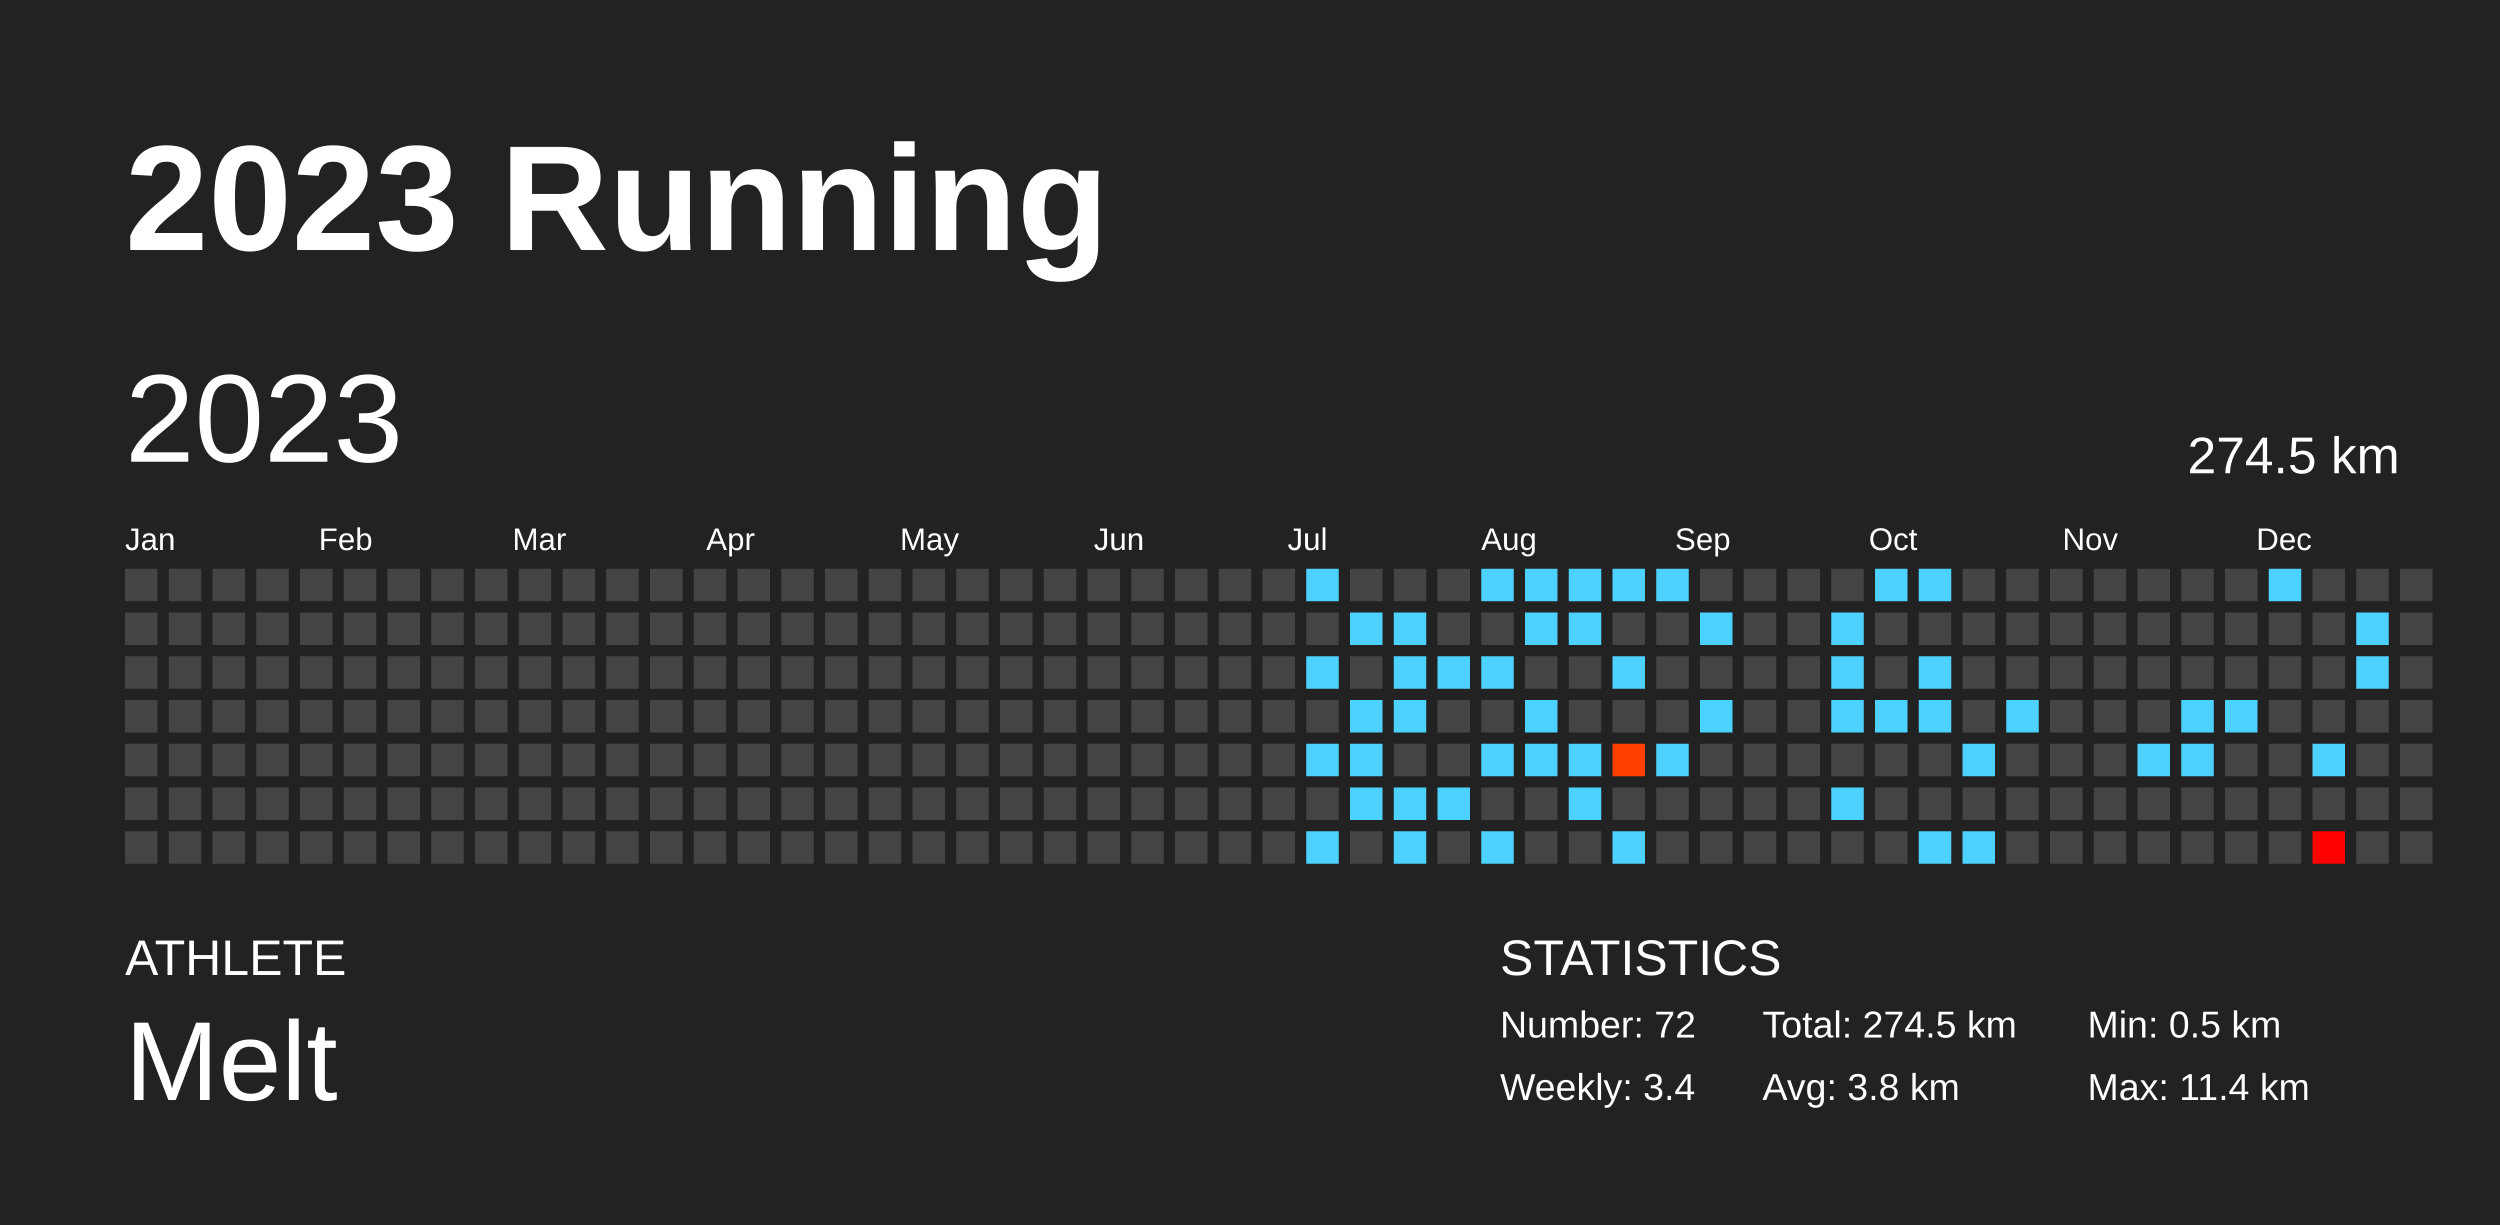
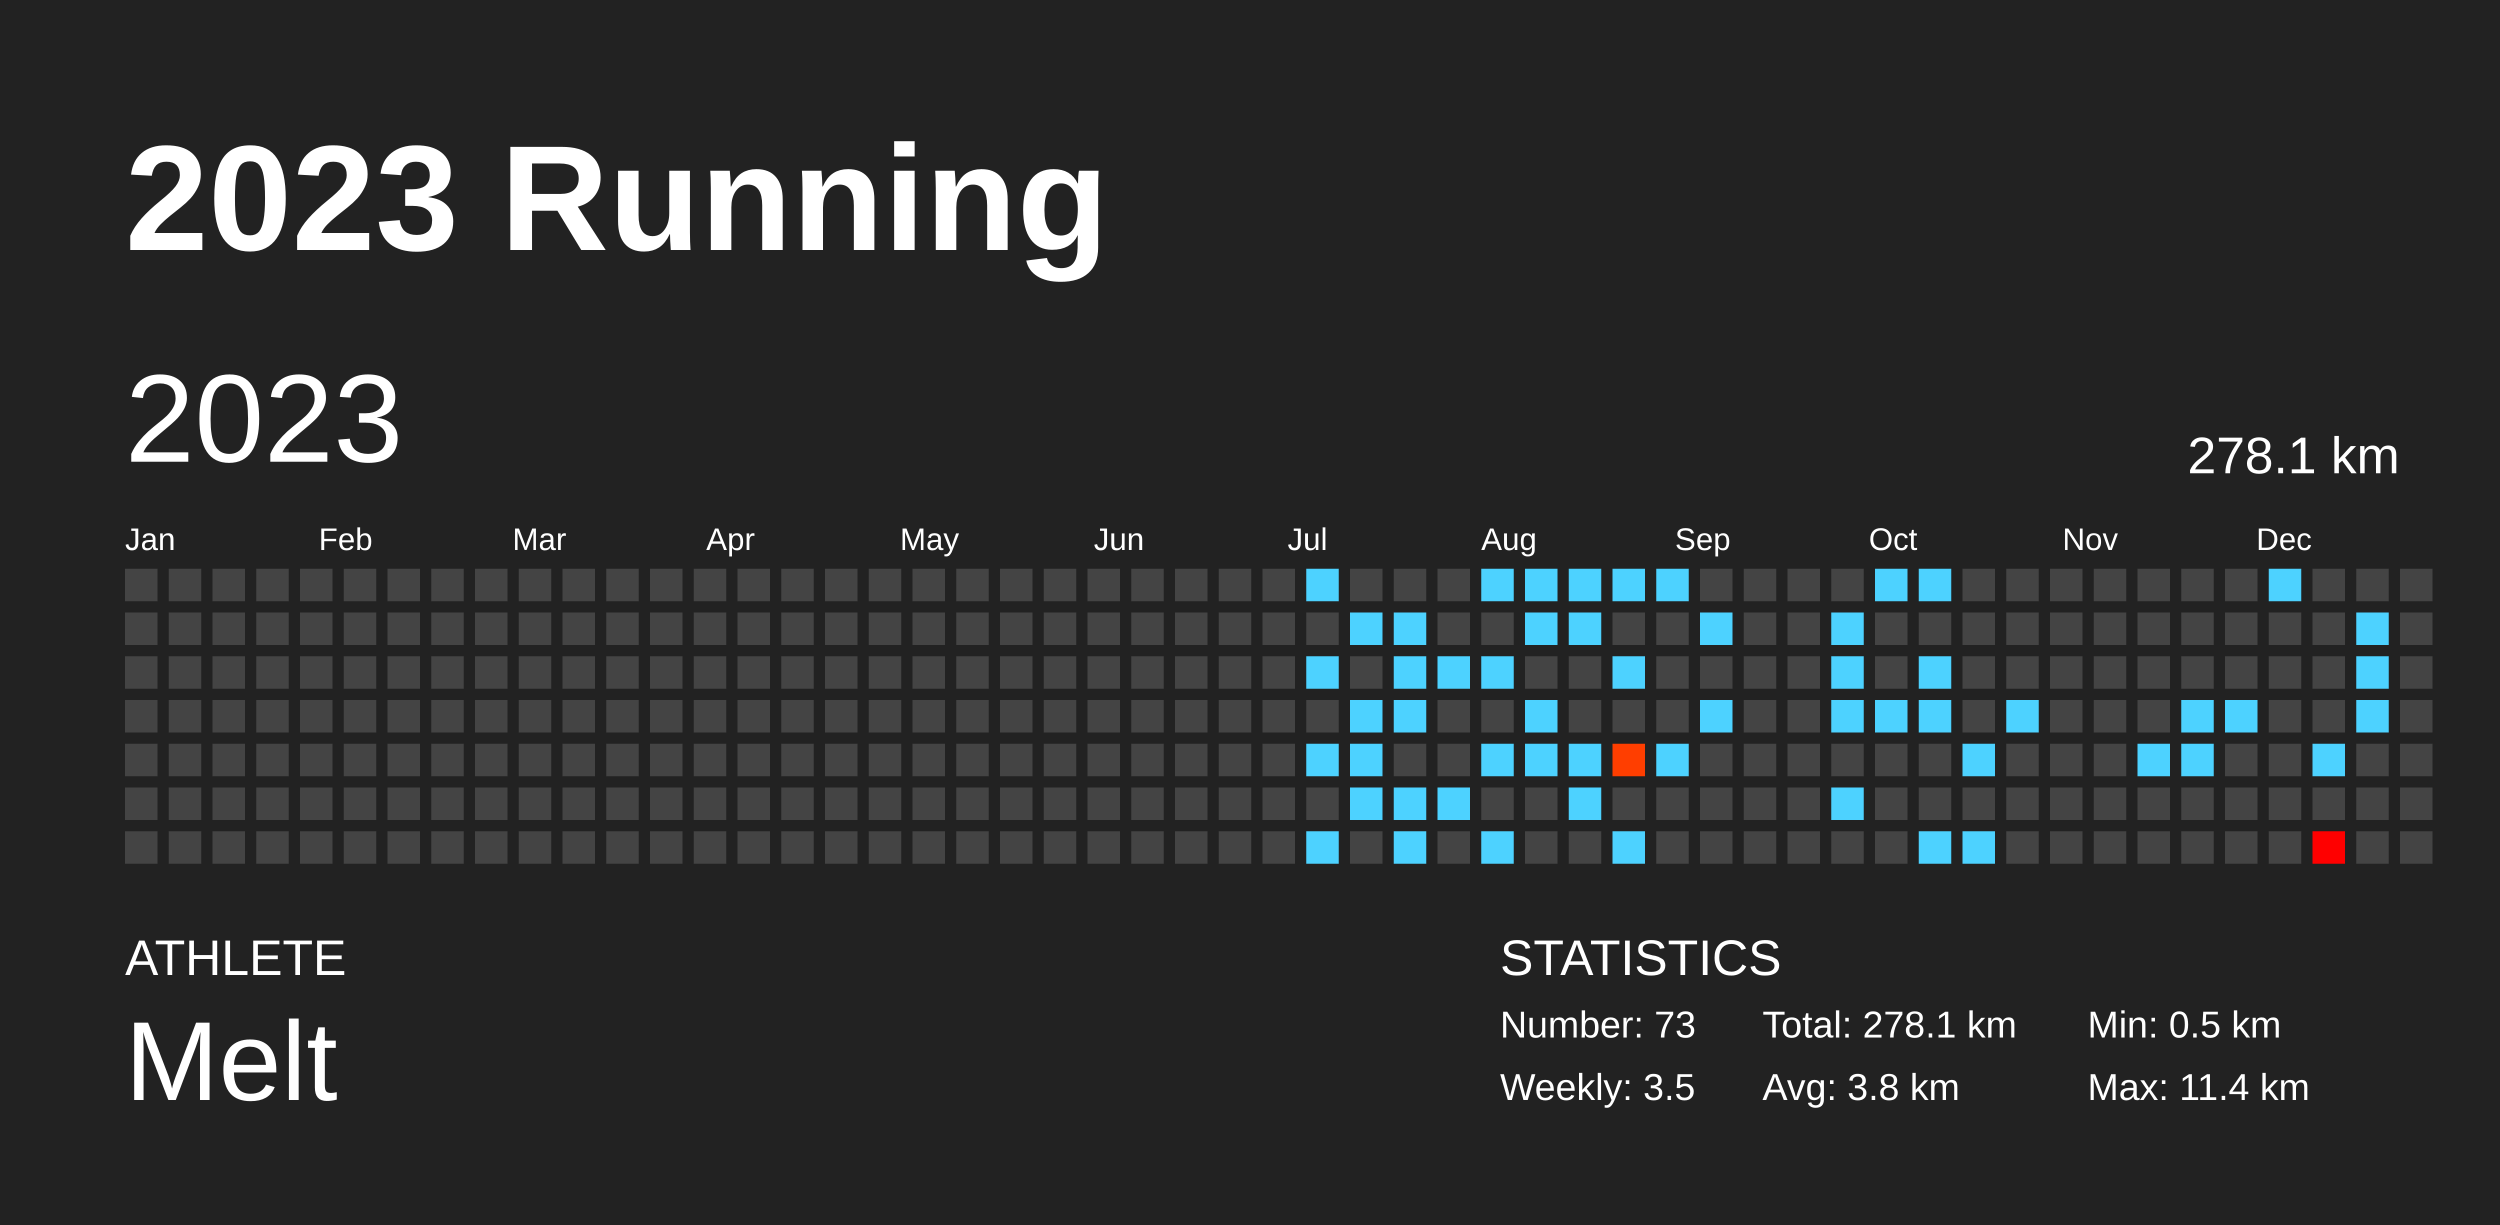
<svg xmlns="http://www.w3.org/2000/svg" baseProfile="full" height="98mm" version="1.1" viewBox="0,0,200,98" width="200mm">
  <defs />
  <rect fill="#222222" height="98" width="200" x="0" y="0" />
  <text fill="#FFFFFF" style="font-size:12px; font-family:Arial; font-weight:bold;" x="10" y="20">2023 Running</text>
  <text fill="#FFFFFF" style="font-size:4px; font-family:Arial" x="10" y="78">ATHLETE</text>
  <text fill="#FFFFFF" style="font-size:9px; font-family:Arial" x="10" y="88">Melt</text>
  <text fill="#FFFFFF" style="font-size:4px; font-family:Arial" x="120" y="78">STATISTICS</text>
-   <text fill="#FFFFFF" style="font-size:3px; font-family:Arial" x="120" y="83">Number: 72</text>
-   <text fill="#FFFFFF" style="font-size:3px; font-family:Arial" x="120" y="88">Weekly: 3.4</text>
-   <text fill="#FFFFFF" style="font-size:3px; font-family:Arial" x="141" y="83">Total: 274.5 km</text>
+   <text fill="#FFFFFF" style="font-size:3px; font-family:Arial" x="120" y="83">Number: 73</text>
+   <text fill="#FFFFFF" style="font-size:3px; font-family:Arial" x="120" y="88">Weekly: 3.5</text>
+   <text fill="#FFFFFF" style="font-size:3px; font-family:Arial" x="141" y="83">Total: 278.1 km</text>
  <text fill="#FFFFFF" style="font-size:3px; font-family:Arial" x="141" y="88">Avg: 3.8 km</text>
  <text fill="#FFFFFF" style="font-size:3px; font-family:Arial" x="167" y="83">Min: 0.5 km</text>
  <text fill="#FFFFFF" style="font-size:3px; font-family:Arial" x="167" y="88">Max: 11.4 km</text>
  <text dominant-baseline="hanging" fill="#FFFFFF" style="font-size:10.0px; font-family:Arial;" x="10" y="30">2023</text>
-   <text dominant-baseline="hanging" fill="#FFFFFF" style="font-size:4.125px; font-family:Arial;" x="175" y="35">274.5 km</text>
+   <text dominant-baseline="hanging" fill="#FFFFFF" style="font-size:4.125px; font-family:Arial;" x="175" y="35">278.1 km</text>
  <text fill="#FFFFFF" style="font-size:2.5px; font-family:Arial" x="10.0" y="44">Jan</text>
  <text fill="#FFFFFF" style="font-size:2.5px; font-family:Arial" x="25.5" y="44">Feb</text>
  <text fill="#FFFFFF" style="font-size:2.5px; font-family:Arial" x="41.0" y="44">Mar</text>
  <text fill="#FFFFFF" style="font-size:2.5px; font-family:Arial" x="56.5" y="44">Apr</text>
  <text fill="#FFFFFF" style="font-size:2.5px; font-family:Arial" x="72.0" y="44">May</text>
  <text fill="#FFFFFF" style="font-size:2.5px; font-family:Arial" x="87.5" y="44">Jun</text>
  <text fill="#FFFFFF" style="font-size:2.5px; font-family:Arial" x="103.0" y="44">Jul</text>
  <text fill="#FFFFFF" style="font-size:2.5px; font-family:Arial" x="118.5" y="44">Aug</text>
  <text fill="#FFFFFF" style="font-size:2.5px; font-family:Arial" x="134.0" y="44">Sep</text>
  <text fill="#FFFFFF" style="font-size:2.5px; font-family:Arial" x="149.5" y="44">Oct</text>
  <text fill="#FFFFFF" style="font-size:2.5px; font-family:Arial" x="165.0" y="44">Nov</text>
  <text fill="#FFFFFF" style="font-size:2.5px; font-family:Arial" x="180.5" y="44">Dec</text>
  <rect fill="#444444" height="2.6" width="2.6" x="10.0" y="45.5" />
  <rect fill="#444444" height="2.6" width="2.6" x="10.0" y="49.0" />
  <rect fill="#444444" height="2.6" width="2.6" x="10.0" y="52.5" />
  <rect fill="#444444" height="2.6" width="2.6" x="10.0" y="56.0" />
  <rect fill="#444444" height="2.6" width="2.6" x="10.0" y="59.5" />
  <rect fill="#444444" height="2.6" width="2.6" x="10.0" y="63.0" />
  <rect fill="#444444" height="2.6" width="2.6" x="10.0" y="66.5" />
  <rect fill="#444444" height="2.6" width="2.6" x="13.5" y="45.5" />
  <rect fill="#444444" height="2.6" width="2.6" x="13.5" y="49.0" />
  <rect fill="#444444" height="2.6" width="2.6" x="13.5" y="52.5" />
  <rect fill="#444444" height="2.6" width="2.6" x="13.5" y="56.0" />
  <rect fill="#444444" height="2.6" width="2.6" x="13.5" y="59.5" />
  <rect fill="#444444" height="2.6" width="2.6" x="13.5" y="63.0" />
  <rect fill="#444444" height="2.6" width="2.6" x="13.5" y="66.5" />
  <rect fill="#444444" height="2.6" width="2.6" x="17.0" y="45.5" />
  <rect fill="#444444" height="2.6" width="2.6" x="17.0" y="49.0" />
  <rect fill="#444444" height="2.6" width="2.6" x="17.0" y="52.5" />
  <rect fill="#444444" height="2.6" width="2.6" x="17.0" y="56.0" />
  <rect fill="#444444" height="2.6" width="2.6" x="17.0" y="59.5" />
  <rect fill="#444444" height="2.6" width="2.6" x="17.0" y="63.0" />
  <rect fill="#444444" height="2.6" width="2.6" x="17.0" y="66.5" />
  <rect fill="#444444" height="2.6" width="2.6" x="20.5" y="45.5" />
  <rect fill="#444444" height="2.6" width="2.6" x="20.5" y="49.0" />
  <rect fill="#444444" height="2.6" width="2.6" x="20.5" y="52.5" />
  <rect fill="#444444" height="2.6" width="2.6" x="20.5" y="56.0" />
  <rect fill="#444444" height="2.6" width="2.6" x="20.5" y="59.5" />
  <rect fill="#444444" height="2.6" width="2.6" x="20.5" y="63.0" />
  <rect fill="#444444" height="2.6" width="2.6" x="20.5" y="66.5" />
  <rect fill="#444444" height="2.6" width="2.6" x="24.0" y="45.5" />
  <rect fill="#444444" height="2.6" width="2.6" x="24.0" y="49.0" />
  <rect fill="#444444" height="2.6" width="2.6" x="24.0" y="52.5" />
  <rect fill="#444444" height="2.6" width="2.6" x="24.0" y="56.0" />
  <rect fill="#444444" height="2.6" width="2.6" x="24.0" y="59.5" />
  <rect fill="#444444" height="2.6" width="2.6" x="24.0" y="63.0" />
  <rect fill="#444444" height="2.6" width="2.6" x="24.0" y="66.5" />
  <rect fill="#444444" height="2.6" width="2.6" x="27.5" y="45.5" />
  <rect fill="#444444" height="2.6" width="2.6" x="27.5" y="49.0" />
  <rect fill="#444444" height="2.6" width="2.6" x="27.5" y="52.5" />
  <rect fill="#444444" height="2.6" width="2.6" x="27.5" y="56.0" />
  <rect fill="#444444" height="2.6" width="2.6" x="27.5" y="59.5" />
  <rect fill="#444444" height="2.6" width="2.6" x="27.5" y="63.0" />
  <rect fill="#444444" height="2.6" width="2.6" x="27.5" y="66.5" />
  <rect fill="#444444" height="2.6" width="2.6" x="31.0" y="45.5" />
  <rect fill="#444444" height="2.6" width="2.6" x="31.0" y="49.0" />
  <rect fill="#444444" height="2.6" width="2.6" x="31.0" y="52.5" />
  <rect fill="#444444" height="2.6" width="2.6" x="31.0" y="56.0" />
  <rect fill="#444444" height="2.6" width="2.6" x="31.0" y="59.5" />
  <rect fill="#444444" height="2.6" width="2.6" x="31.0" y="63.0" />
  <rect fill="#444444" height="2.6" width="2.6" x="31.0" y="66.5" />
  <rect fill="#444444" height="2.6" width="2.6" x="34.5" y="45.5" />
  <rect fill="#444444" height="2.6" width="2.6" x="34.5" y="49.0" />
  <rect fill="#444444" height="2.6" width="2.6" x="34.5" y="52.5" />
  <rect fill="#444444" height="2.6" width="2.6" x="34.5" y="56.0" />
  <rect fill="#444444" height="2.6" width="2.6" x="34.5" y="59.5" />
  <rect fill="#444444" height="2.6" width="2.6" x="34.5" y="63.0" />
  <rect fill="#444444" height="2.6" width="2.6" x="34.5" y="66.5" />
  <rect fill="#444444" height="2.6" width="2.6" x="38.0" y="45.5" />
  <rect fill="#444444" height="2.6" width="2.6" x="38.0" y="49.0" />
  <rect fill="#444444" height="2.6" width="2.6" x="38.0" y="52.5" />
  <rect fill="#444444" height="2.6" width="2.6" x="38.0" y="56.0" />
  <rect fill="#444444" height="2.6" width="2.6" x="38.0" y="59.5" />
  <rect fill="#444444" height="2.6" width="2.6" x="38.0" y="63.0" />
  <rect fill="#444444" height="2.6" width="2.6" x="38.0" y="66.5" />
  <rect fill="#444444" height="2.6" width="2.6" x="41.5" y="45.5" />
  <rect fill="#444444" height="2.6" width="2.6" x="41.5" y="49.0" />
  <rect fill="#444444" height="2.6" width="2.6" x="41.5" y="52.5" />
  <rect fill="#444444" height="2.6" width="2.6" x="41.5" y="56.0" />
  <rect fill="#444444" height="2.6" width="2.6" x="41.5" y="59.5" />
  <rect fill="#444444" height="2.6" width="2.6" x="41.5" y="63.0" />
  <rect fill="#444444" height="2.6" width="2.6" x="41.5" y="66.5" />
  <rect fill="#444444" height="2.6" width="2.6" x="45.0" y="45.5" />
  <rect fill="#444444" height="2.6" width="2.6" x="45.0" y="49.0" />
  <rect fill="#444444" height="2.6" width="2.6" x="45.0" y="52.5" />
  <rect fill="#444444" height="2.6" width="2.6" x="45.0" y="56.0" />
  <rect fill="#444444" height="2.6" width="2.6" x="45.0" y="59.5" />
  <rect fill="#444444" height="2.6" width="2.6" x="45.0" y="63.0" />
  <rect fill="#444444" height="2.6" width="2.6" x="45.0" y="66.5" />
  <rect fill="#444444" height="2.6" width="2.6" x="48.5" y="45.5" />
  <rect fill="#444444" height="2.6" width="2.6" x="48.5" y="49.0" />
  <rect fill="#444444" height="2.6" width="2.6" x="48.5" y="52.5" />
  <rect fill="#444444" height="2.6" width="2.6" x="48.5" y="56.0" />
  <rect fill="#444444" height="2.6" width="2.6" x="48.5" y="59.5" />
  <rect fill="#444444" height="2.6" width="2.6" x="48.5" y="63.0" />
  <rect fill="#444444" height="2.6" width="2.6" x="48.5" y="66.5" />
  <rect fill="#444444" height="2.6" width="2.6" x="52.0" y="45.5" />
  <rect fill="#444444" height="2.6" width="2.6" x="52.0" y="49.0" />
  <rect fill="#444444" height="2.6" width="2.6" x="52.0" y="52.5" />
  <rect fill="#444444" height="2.6" width="2.6" x="52.0" y="56.0" />
  <rect fill="#444444" height="2.6" width="2.6" x="52.0" y="59.5" />
  <rect fill="#444444" height="2.6" width="2.6" x="52.0" y="63.0" />
  <rect fill="#444444" height="2.6" width="2.6" x="52.0" y="66.5" />
  <rect fill="#444444" height="2.6" width="2.6" x="55.5" y="45.5" />
  <rect fill="#444444" height="2.6" width="2.6" x="55.5" y="49.0" />
  <rect fill="#444444" height="2.6" width="2.6" x="55.5" y="52.5" />
  <rect fill="#444444" height="2.6" width="2.6" x="55.5" y="56.0" />
  <rect fill="#444444" height="2.6" width="2.6" x="55.5" y="59.5" />
  <rect fill="#444444" height="2.6" width="2.6" x="55.5" y="63.0" />
  <rect fill="#444444" height="2.6" width="2.6" x="55.5" y="66.5" />
  <rect fill="#444444" height="2.6" width="2.6" x="59.0" y="45.5" />
  <rect fill="#444444" height="2.6" width="2.6" x="59.0" y="49.0" />
  <rect fill="#444444" height="2.6" width="2.6" x="59.0" y="52.5" />
  <rect fill="#444444" height="2.6" width="2.6" x="59.0" y="56.0" />
  <rect fill="#444444" height="2.6" width="2.6" x="59.0" y="59.5" />
  <rect fill="#444444" height="2.6" width="2.6" x="59.0" y="63.0" />
  <rect fill="#444444" height="2.6" width="2.6" x="59.0" y="66.5" />
  <rect fill="#444444" height="2.6" width="2.6" x="62.5" y="45.5" />
  <rect fill="#444444" height="2.6" width="2.6" x="62.5" y="49.0" />
  <rect fill="#444444" height="2.6" width="2.6" x="62.5" y="52.5" />
  <rect fill="#444444" height="2.6" width="2.6" x="62.5" y="56.0" />
  <rect fill="#444444" height="2.6" width="2.6" x="62.5" y="59.5" />
  <rect fill="#444444" height="2.6" width="2.6" x="62.5" y="63.0" />
  <rect fill="#444444" height="2.6" width="2.6" x="62.5" y="66.5" />
  <rect fill="#444444" height="2.6" width="2.6" x="66.0" y="45.5" />
  <rect fill="#444444" height="2.6" width="2.6" x="66.0" y="49.0" />
  <rect fill="#444444" height="2.6" width="2.6" x="66.0" y="52.5" />
  <rect fill="#444444" height="2.6" width="2.6" x="66.0" y="56.0" />
  <rect fill="#444444" height="2.6" width="2.6" x="66.0" y="59.5" />
  <rect fill="#444444" height="2.6" width="2.6" x="66.0" y="63.0" />
  <rect fill="#444444" height="2.6" width="2.6" x="66.0" y="66.5" />
  <rect fill="#444444" height="2.6" width="2.6" x="69.5" y="45.5" />
  <rect fill="#444444" height="2.6" width="2.6" x="69.5" y="49.0" />
  <rect fill="#444444" height="2.6" width="2.6" x="69.5" y="52.5" />
  <rect fill="#444444" height="2.6" width="2.6" x="69.5" y="56.0" />
  <rect fill="#444444" height="2.6" width="2.6" x="69.5" y="59.5" />
  <rect fill="#444444" height="2.6" width="2.6" x="69.5" y="63.0" />
  <rect fill="#444444" height="2.6" width="2.6" x="69.5" y="66.5" />
  <rect fill="#444444" height="2.6" width="2.6" x="73.0" y="45.5" />
  <rect fill="#444444" height="2.6" width="2.6" x="73.0" y="49.0" />
  <rect fill="#444444" height="2.6" width="2.6" x="73.0" y="52.5" />
  <rect fill="#444444" height="2.6" width="2.6" x="73.0" y="56.0" />
  <rect fill="#444444" height="2.6" width="2.6" x="73.0" y="59.5" />
  <rect fill="#444444" height="2.6" width="2.6" x="73.0" y="63.0" />
  <rect fill="#444444" height="2.6" width="2.6" x="73.0" y="66.5" />
  <rect fill="#444444" height="2.6" width="2.6" x="76.5" y="45.5" />
  <rect fill="#444444" height="2.6" width="2.6" x="76.5" y="49.0" />
  <rect fill="#444444" height="2.6" width="2.6" x="76.5" y="52.5" />
  <rect fill="#444444" height="2.6" width="2.6" x="76.5" y="56.0" />
  <rect fill="#444444" height="2.6" width="2.6" x="76.5" y="59.5" />
  <rect fill="#444444" height="2.6" width="2.6" x="76.5" y="63.0" />
  <rect fill="#444444" height="2.6" width="2.6" x="76.5" y="66.5" />
  <rect fill="#444444" height="2.6" width="2.6" x="80.0" y="45.5" />
  <rect fill="#444444" height="2.6" width="2.6" x="80.0" y="49.0" />
  <rect fill="#444444" height="2.6" width="2.6" x="80.0" y="52.5" />
  <rect fill="#444444" height="2.6" width="2.6" x="80.0" y="56.0" />
  <rect fill="#444444" height="2.6" width="2.6" x="80.0" y="59.5" />
  <rect fill="#444444" height="2.6" width="2.6" x="80.0" y="63.0" />
  <rect fill="#444444" height="2.6" width="2.6" x="80.0" y="66.5" />
  <rect fill="#444444" height="2.6" width="2.6" x="83.5" y="45.5" />
  <rect fill="#444444" height="2.6" width="2.6" x="83.5" y="49.0" />
  <rect fill="#444444" height="2.6" width="2.6" x="83.5" y="52.5" />
  <rect fill="#444444" height="2.6" width="2.6" x="83.5" y="56.0" />
  <rect fill="#444444" height="2.6" width="2.6" x="83.5" y="59.5" />
  <rect fill="#444444" height="2.6" width="2.6" x="83.5" y="63.0" />
  <rect fill="#444444" height="2.6" width="2.6" x="83.5" y="66.5" />
  <rect fill="#444444" height="2.6" width="2.6" x="87.0" y="45.5" />
  <rect fill="#444444" height="2.6" width="2.6" x="87.0" y="49.0" />
  <rect fill="#444444" height="2.6" width="2.6" x="87.0" y="52.5" />
  <rect fill="#444444" height="2.6" width="2.6" x="87.0" y="56.0" />
  <rect fill="#444444" height="2.6" width="2.6" x="87.0" y="59.5" />
  <rect fill="#444444" height="2.6" width="2.6" x="87.0" y="63.0" />
  <rect fill="#444444" height="2.6" width="2.6" x="87.0" y="66.5" />
  <rect fill="#444444" height="2.6" width="2.6" x="90.5" y="45.5" />
  <rect fill="#444444" height="2.6" width="2.6" x="90.5" y="49.0" />
  <rect fill="#444444" height="2.6" width="2.6" x="90.5" y="52.5" />
  <rect fill="#444444" height="2.6" width="2.6" x="90.5" y="56.0" />
  <rect fill="#444444" height="2.6" width="2.6" x="90.5" y="59.5" />
  <rect fill="#444444" height="2.6" width="2.6" x="90.5" y="63.0" />
  <rect fill="#444444" height="2.6" width="2.6" x="90.5" y="66.5" />
  <rect fill="#444444" height="2.6" width="2.6" x="94.0" y="45.5" />
  <rect fill="#444444" height="2.6" width="2.6" x="94.0" y="49.0" />
  <rect fill="#444444" height="2.6" width="2.6" x="94.0" y="52.5" />
  <rect fill="#444444" height="2.6" width="2.6" x="94.0" y="56.0" />
  <rect fill="#444444" height="2.6" width="2.6" x="94.0" y="59.5" />
  <rect fill="#444444" height="2.6" width="2.6" x="94.0" y="63.0" />
  <rect fill="#444444" height="2.6" width="2.6" x="94.0" y="66.5" />
  <rect fill="#444444" height="2.6" width="2.6" x="97.5" y="45.5" />
  <rect fill="#444444" height="2.6" width="2.6" x="97.5" y="49.0" />
  <rect fill="#444444" height="2.6" width="2.6" x="97.5" y="52.5" />
  <rect fill="#444444" height="2.6" width="2.6" x="97.5" y="56.0" />
  <rect fill="#444444" height="2.6" width="2.6" x="97.5" y="59.5" />
  <rect fill="#444444" height="2.6" width="2.6" x="97.5" y="63.0" />
  <rect fill="#444444" height="2.6" width="2.6" x="97.5" y="66.5" />
  <rect fill="#444444" height="2.6" width="2.6" x="101.0" y="45.5" />
  <rect fill="#444444" height="2.6" width="2.6" x="101.0" y="49.0" />
  <rect fill="#444444" height="2.6" width="2.6" x="101.0" y="52.5" />
  <rect fill="#444444" height="2.6" width="2.6" x="101.0" y="56.0" />
  <rect fill="#444444" height="2.6" width="2.6" x="101.0" y="59.5" />
  <rect fill="#444444" height="2.6" width="2.6" x="101.0" y="63.0" />
  <rect fill="#444444" height="2.6" width="2.6" x="101.0" y="66.5" />
  <rect fill="#4dd2ff" height="2.6" width="2.6" x="104.5" y="45.5" />
  <rect fill="#444444" height="2.6" width="2.6" x="104.5" y="49.0" />
  <rect fill="#4dd2ff" height="2.6" width="2.6" x="104.5" y="52.5" />
  <rect fill="#444444" height="2.6" width="2.6" x="104.5" y="56.0" />
  <rect fill="#4dd2ff" height="2.6" width="2.6" x="104.5" y="59.5" />
  <rect fill="#444444" height="2.6" width="2.6" x="104.5" y="63.0" />
  <rect fill="#4dd2ff" height="2.6" width="2.6" x="104.5" y="66.5" />
  <rect fill="#444444" height="2.6" width="2.6" x="108.0" y="45.5" />
  <rect fill="#4dd2ff" height="2.6" width="2.6" x="108.0" y="49.0" />
  <rect fill="#444444" height="2.6" width="2.6" x="108.0" y="52.5" />
  <rect fill="#4dd2ff" height="2.6" width="2.6" x="108.0" y="56.0" />
  <rect fill="#4dd2ff" height="2.6" width="2.6" x="108.0" y="59.5" />
  <rect fill="#4dd2ff" height="2.6" width="2.6" x="108.0" y="63.0" />
  <rect fill="#444444" height="2.6" width="2.6" x="108.0" y="66.5" />
  <rect fill="#444444" height="2.6" width="2.6" x="111.5" y="45.5" />
  <rect fill="#4dd2ff" height="2.6" width="2.6" x="111.5" y="49.0" />
  <rect fill="#4dd2ff" height="2.6" width="2.6" x="111.5" y="52.5" />
  <rect fill="#4dd2ff" height="2.6" width="2.6" x="111.5" y="56.0" />
  <rect fill="#444444" height="2.6" width="2.6" x="111.5" y="59.5" />
  <rect fill="#4dd2ff" height="2.6" width="2.6" x="111.5" y="63.0" />
  <rect fill="#4dd2ff" height="2.6" width="2.6" x="111.5" y="66.5" />
  <rect fill="#444444" height="2.6" width="2.6" x="115.0" y="45.5" />
  <rect fill="#444444" height="2.6" width="2.6" x="115.0" y="49.0" />
  <rect fill="#4dd2ff" height="2.6" width="2.6" x="115.0" y="52.5" />
  <rect fill="#444444" height="2.6" width="2.6" x="115.0" y="56.0" />
  <rect fill="#444444" height="2.6" width="2.6" x="115.0" y="59.5" />
  <rect fill="#4dd2ff" height="2.6" width="2.6" x="115.0" y="63.0" />
  <rect fill="#444444" height="2.6" width="2.6" x="115.0" y="66.5" />
  <rect fill="#4dd2ff" height="2.6" width="2.6" x="118.5" y="45.5" />
  <rect fill="#444444" height="2.6" width="2.6" x="118.5" y="49.0" />
  <rect fill="#4dd2ff" height="2.6" width="2.6" x="118.5" y="52.5" />
  <rect fill="#444444" height="2.6" width="2.6" x="118.5" y="56.0" />
  <rect fill="#4dd2ff" height="2.6" width="2.6" x="118.5" y="59.5" />
  <rect fill="#444444" height="2.6" width="2.6" x="118.5" y="63.0" />
  <rect fill="#4dd2ff" height="2.6" width="2.6" x="118.5" y="66.5" />
  <rect fill="#4dd2ff" height="2.6" width="2.6" x="122.0" y="45.5" />
  <rect fill="#4dd2ff" height="2.6" width="2.6" x="122.0" y="49.0" />
  <rect fill="#444444" height="2.6" width="2.6" x="122.0" y="52.5" />
  <rect fill="#4dd2ff" height="2.6" width="2.6" x="122.0" y="56.0" />
  <rect fill="#4dd2ff" height="2.6" width="2.6" x="122.0" y="59.5" />
  <rect fill="#444444" height="2.6" width="2.6" x="122.0" y="63.0" />
  <rect fill="#444444" height="2.6" width="2.6" x="122.0" y="66.5" />
  <rect fill="#4dd2ff" height="2.6" width="2.6" x="125.5" y="45.5" />
  <rect fill="#4dd2ff" height="2.6" width="2.6" x="125.5" y="49.0" />
  <rect fill="#444444" height="2.6" width="2.6" x="125.5" y="52.5" />
  <rect fill="#444444" height="2.6" width="2.6" x="125.5" y="56.0" />
  <rect fill="#4dd2ff" height="2.6" width="2.6" x="125.5" y="59.5" />
  <rect fill="#4dd2ff" height="2.6" width="2.6" x="125.5" y="63.0" />
  <rect fill="#444444" height="2.6" width="2.6" x="125.5" y="66.5" />
  <rect fill="#4dd2ff" height="2.6" width="2.6" x="129.0" y="45.5" />
  <rect fill="#444444" height="2.6" width="2.6" x="129.0" y="49.0" />
  <rect fill="#4dd2ff" height="2.6" width="2.6" x="129.0" y="52.5" />
  <rect fill="#444444" height="2.6" width="2.6" x="129.0" y="56.0" />
  <rect fill="#ff3e00" height="2.6" width="2.6" x="129.0" y="59.5" />
  <rect fill="#444444" height="2.6" width="2.6" x="129.0" y="63.0" />
  <rect fill="#4dd2ff" height="2.6" width="2.6" x="129.0" y="66.5" />
  <rect fill="#4dd2ff" height="2.6" width="2.6" x="132.5" y="45.5" />
  <rect fill="#444444" height="2.6" width="2.6" x="132.5" y="49.0" />
  <rect fill="#444444" height="2.6" width="2.6" x="132.5" y="52.5" />
  <rect fill="#444444" height="2.6" width="2.6" x="132.5" y="56.0" />
  <rect fill="#4dd2ff" height="2.6" width="2.6" x="132.5" y="59.5" />
  <rect fill="#444444" height="2.6" width="2.6" x="132.5" y="63.0" />
  <rect fill="#444444" height="2.6" width="2.6" x="132.5" y="66.5" />
  <rect fill="#444444" height="2.6" width="2.6" x="136.0" y="45.5" />
  <rect fill="#4dd2ff" height="2.6" width="2.6" x="136.0" y="49.0" />
  <rect fill="#444444" height="2.6" width="2.6" x="136.0" y="52.5" />
  <rect fill="#4dd2ff" height="2.6" width="2.6" x="136.0" y="56.0" />
  <rect fill="#444444" height="2.6" width="2.6" x="136.0" y="59.5" />
  <rect fill="#444444" height="2.6" width="2.6" x="136.0" y="63.0" />
  <rect fill="#444444" height="2.6" width="2.6" x="136.0" y="66.5" />
  <rect fill="#444444" height="2.6" width="2.6" x="139.5" y="45.5" />
  <rect fill="#444444" height="2.6" width="2.6" x="139.5" y="49.0" />
  <rect fill="#444444" height="2.6" width="2.6" x="139.5" y="52.5" />
  <rect fill="#444444" height="2.6" width="2.6" x="139.5" y="56.0" />
  <rect fill="#444444" height="2.6" width="2.6" x="139.5" y="59.5" />
  <rect fill="#444444" height="2.6" width="2.6" x="139.5" y="63.0" />
  <rect fill="#444444" height="2.6" width="2.6" x="139.5" y="66.5" />
  <rect fill="#444444" height="2.6" width="2.6" x="143.0" y="45.5" />
  <rect fill="#444444" height="2.6" width="2.6" x="143.0" y="49.0" />
  <rect fill="#444444" height="2.6" width="2.6" x="143.0" y="52.5" />
  <rect fill="#444444" height="2.6" width="2.6" x="143.0" y="56.0" />
  <rect fill="#444444" height="2.6" width="2.6" x="143.0" y="59.5" />
  <rect fill="#444444" height="2.6" width="2.6" x="143.0" y="63.0" />
  <rect fill="#444444" height="2.6" width="2.6" x="143.0" y="66.5" />
  <rect fill="#444444" height="2.6" width="2.6" x="146.5" y="45.5" />
  <rect fill="#4dd2ff" height="2.6" width="2.6" x="146.5" y="49.0" />
  <rect fill="#4dd2ff" height="2.6" width="2.6" x="146.5" y="52.5" />
  <rect fill="#4dd2ff" height="2.6" width="2.6" x="146.5" y="56.0" />
  <rect fill="#444444" height="2.6" width="2.6" x="146.5" y="59.5" />
  <rect fill="#4dd2ff" height="2.6" width="2.6" x="146.5" y="63.0" />
  <rect fill="#444444" height="2.6" width="2.6" x="146.5" y="66.5" />
  <rect fill="#4dd2ff" height="2.6" width="2.6" x="150.0" y="45.5" />
  <rect fill="#444444" height="2.6" width="2.6" x="150.0" y="49.0" />
  <rect fill="#444444" height="2.6" width="2.6" x="150.0" y="52.5" />
  <rect fill="#4dd2ff" height="2.6" width="2.6" x="150.0" y="56.0" />
  <rect fill="#444444" height="2.6" width="2.6" x="150.0" y="59.5" />
  <rect fill="#444444" height="2.6" width="2.6" x="150.0" y="63.0" />
  <rect fill="#444444" height="2.6" width="2.6" x="150.0" y="66.5" />
  <rect fill="#4dd2ff" height="2.6" width="2.6" x="153.5" y="45.5" />
  <rect fill="#444444" height="2.6" width="2.6" x="153.5" y="49.0" />
  <rect fill="#4dd2ff" height="2.6" width="2.6" x="153.5" y="52.5" />
  <rect fill="#4dd2ff" height="2.6" width="2.6" x="153.5" y="56.0" />
  <rect fill="#444444" height="2.6" width="2.6" x="153.5" y="59.5" />
  <rect fill="#444444" height="2.6" width="2.6" x="153.5" y="63.0" />
  <rect fill="#4dd2ff" height="2.6" width="2.6" x="153.5" y="66.5" />
  <rect fill="#444444" height="2.6" width="2.6" x="157.0" y="45.5" />
  <rect fill="#444444" height="2.6" width="2.6" x="157.0" y="49.0" />
  <rect fill="#444444" height="2.6" width="2.6" x="157.0" y="52.5" />
  <rect fill="#444444" height="2.6" width="2.6" x="157.0" y="56.0" />
  <rect fill="#4dd2ff" height="2.6" width="2.6" x="157.0" y="59.5" />
  <rect fill="#444444" height="2.6" width="2.6" x="157.0" y="63.0" />
  <rect fill="#4dd2ff" height="2.6" width="2.6" x="157.0" y="66.5" />
  <rect fill="#444444" height="2.6" width="2.6" x="160.5" y="45.5" />
  <rect fill="#444444" height="2.6" width="2.6" x="160.5" y="49.0" />
  <rect fill="#444444" height="2.6" width="2.6" x="160.5" y="52.5" />
  <rect fill="#4dd2ff" height="2.6" width="2.6" x="160.5" y="56.0" />
  <rect fill="#444444" height="2.6" width="2.6" x="160.5" y="59.5" />
  <rect fill="#444444" height="2.6" width="2.6" x="160.5" y="63.0" />
  <rect fill="#444444" height="2.6" width="2.6" x="160.5" y="66.5" />
  <rect fill="#444444" height="2.6" width="2.6" x="164.0" y="45.5" />
  <rect fill="#444444" height="2.6" width="2.6" x="164.0" y="49.0" />
  <rect fill="#444444" height="2.6" width="2.6" x="164.0" y="52.5" />
  <rect fill="#444444" height="2.6" width="2.6" x="164.0" y="56.0" />
  <rect fill="#444444" height="2.6" width="2.6" x="164.0" y="59.5" />
  <rect fill="#444444" height="2.6" width="2.6" x="164.0" y="63.0" />
  <rect fill="#444444" height="2.6" width="2.6" x="164.0" y="66.5" />
  <rect fill="#444444" height="2.6" width="2.6" x="167.5" y="45.5" />
  <rect fill="#444444" height="2.6" width="2.6" x="167.5" y="49.0" />
  <rect fill="#444444" height="2.6" width="2.6" x="167.5" y="52.5" />
  <rect fill="#444444" height="2.6" width="2.6" x="167.5" y="56.0" />
  <rect fill="#444444" height="2.6" width="2.6" x="167.5" y="59.5" />
  <rect fill="#444444" height="2.6" width="2.6" x="167.5" y="63.0" />
  <rect fill="#444444" height="2.6" width="2.6" x="167.5" y="66.5" />
  <rect fill="#444444" height="2.6" width="2.6" x="171.0" y="45.5" />
  <rect fill="#444444" height="2.6" width="2.6" x="171.0" y="49.0" />
  <rect fill="#444444" height="2.6" width="2.6" x="171.0" y="52.5" />
  <rect fill="#444444" height="2.6" width="2.6" x="171.0" y="56.0" />
  <rect fill="#4dd2ff" height="2.6" width="2.6" x="171.0" y="59.5" />
  <rect fill="#444444" height="2.6" width="2.6" x="171.0" y="63.0" />
  <rect fill="#444444" height="2.6" width="2.6" x="171.0" y="66.5" />
  <rect fill="#444444" height="2.6" width="2.6" x="174.5" y="45.5" />
  <rect fill="#444444" height="2.6" width="2.6" x="174.5" y="49.0" />
  <rect fill="#444444" height="2.6" width="2.6" x="174.5" y="52.5" />
  <rect fill="#4dd2ff" height="2.6" width="2.6" x="174.5" y="56.0" />
  <rect fill="#4dd2ff" height="2.6" width="2.6" x="174.5" y="59.5" />
  <rect fill="#444444" height="2.6" width="2.6" x="174.5" y="63.0" />
  <rect fill="#444444" height="2.6" width="2.6" x="174.5" y="66.5" />
  <rect fill="#444444" height="2.6" width="2.6" x="178.0" y="45.5" />
  <rect fill="#444444" height="2.6" width="2.6" x="178.0" y="49.0" />
  <rect fill="#444444" height="2.6" width="2.6" x="178.0" y="52.5" />
  <rect fill="#4dd2ff" height="2.6" width="2.6" x="178.0" y="56.0" />
  <rect fill="#444444" height="2.6" width="2.6" x="178.0" y="59.5" />
  <rect fill="#444444" height="2.6" width="2.6" x="178.0" y="63.0" />
  <rect fill="#444444" height="2.6" width="2.6" x="178.0" y="66.5" />
  <rect fill="#4dd2ff" height="2.6" width="2.6" x="181.5" y="45.5" />
  <rect fill="#444444" height="2.6" width="2.6" x="181.5" y="49.0" />
  <rect fill="#444444" height="2.6" width="2.6" x="181.5" y="52.5" />
  <rect fill="#444444" height="2.6" width="2.6" x="181.5" y="56.0" />
  <rect fill="#444444" height="2.6" width="2.6" x="181.5" y="59.5" />
  <rect fill="#444444" height="2.6" width="2.6" x="181.5" y="63.0" />
  <rect fill="#444444" height="2.6" width="2.6" x="181.5" y="66.5" />
  <rect fill="#444444" height="2.6" width="2.6" x="185.0" y="45.5" />
  <rect fill="#444444" height="2.6" width="2.6" x="185.0" y="49.0" />
  <rect fill="#444444" height="2.6" width="2.6" x="185.0" y="52.5" />
  <rect fill="#444444" height="2.6" width="2.6" x="185.0" y="56.0" />
  <rect fill="#4dd2ff" height="2.6" width="2.6" x="185.0" y="59.5" />
  <rect fill="#444444" height="2.6" width="2.6" x="185.0" y="63.0" />
  <rect fill="#ff0000" height="2.6" width="2.6" x="185.0" y="66.5" />
  <rect fill="#444444" height="2.6" width="2.6" x="188.5" y="45.5" />
  <rect fill="#4dd2ff" height="2.6" width="2.6" x="188.5" y="49.0" />
  <rect fill="#4dd2ff" height="2.6" width="2.6" x="188.5" y="52.5" />
-   <rect fill="#444444" height="2.6" width="2.6" x="188.5" y="56.0" />
+   <rect fill="#4dd2ff" height="2.6" width="2.6" x="188.5" y="56.0" />
  <rect fill="#444444" height="2.6" width="2.6" x="188.5" y="59.5" />
  <rect fill="#444444" height="2.6" width="2.6" x="188.5" y="63.0" />
  <rect fill="#444444" height="2.6" width="2.6" x="188.5" y="66.5" />
  <rect fill="#444444" height="2.6" width="2.6" x="192.0" y="45.5" />
  <rect fill="#444444" height="2.6" width="2.6" x="192.0" y="49.0" />
  <rect fill="#444444" height="2.6" width="2.6" x="192.0" y="52.5" />
  <rect fill="#444444" height="2.6" width="2.6" x="192.0" y="56.0" />
  <rect fill="#444444" height="2.6" width="2.6" x="192.0" y="59.5" />
  <rect fill="#444444" height="2.6" width="2.6" x="192.0" y="63.0" />
  <rect fill="#444444" height="2.6" width="2.6" x="192.0" y="66.5" />
</svg>
